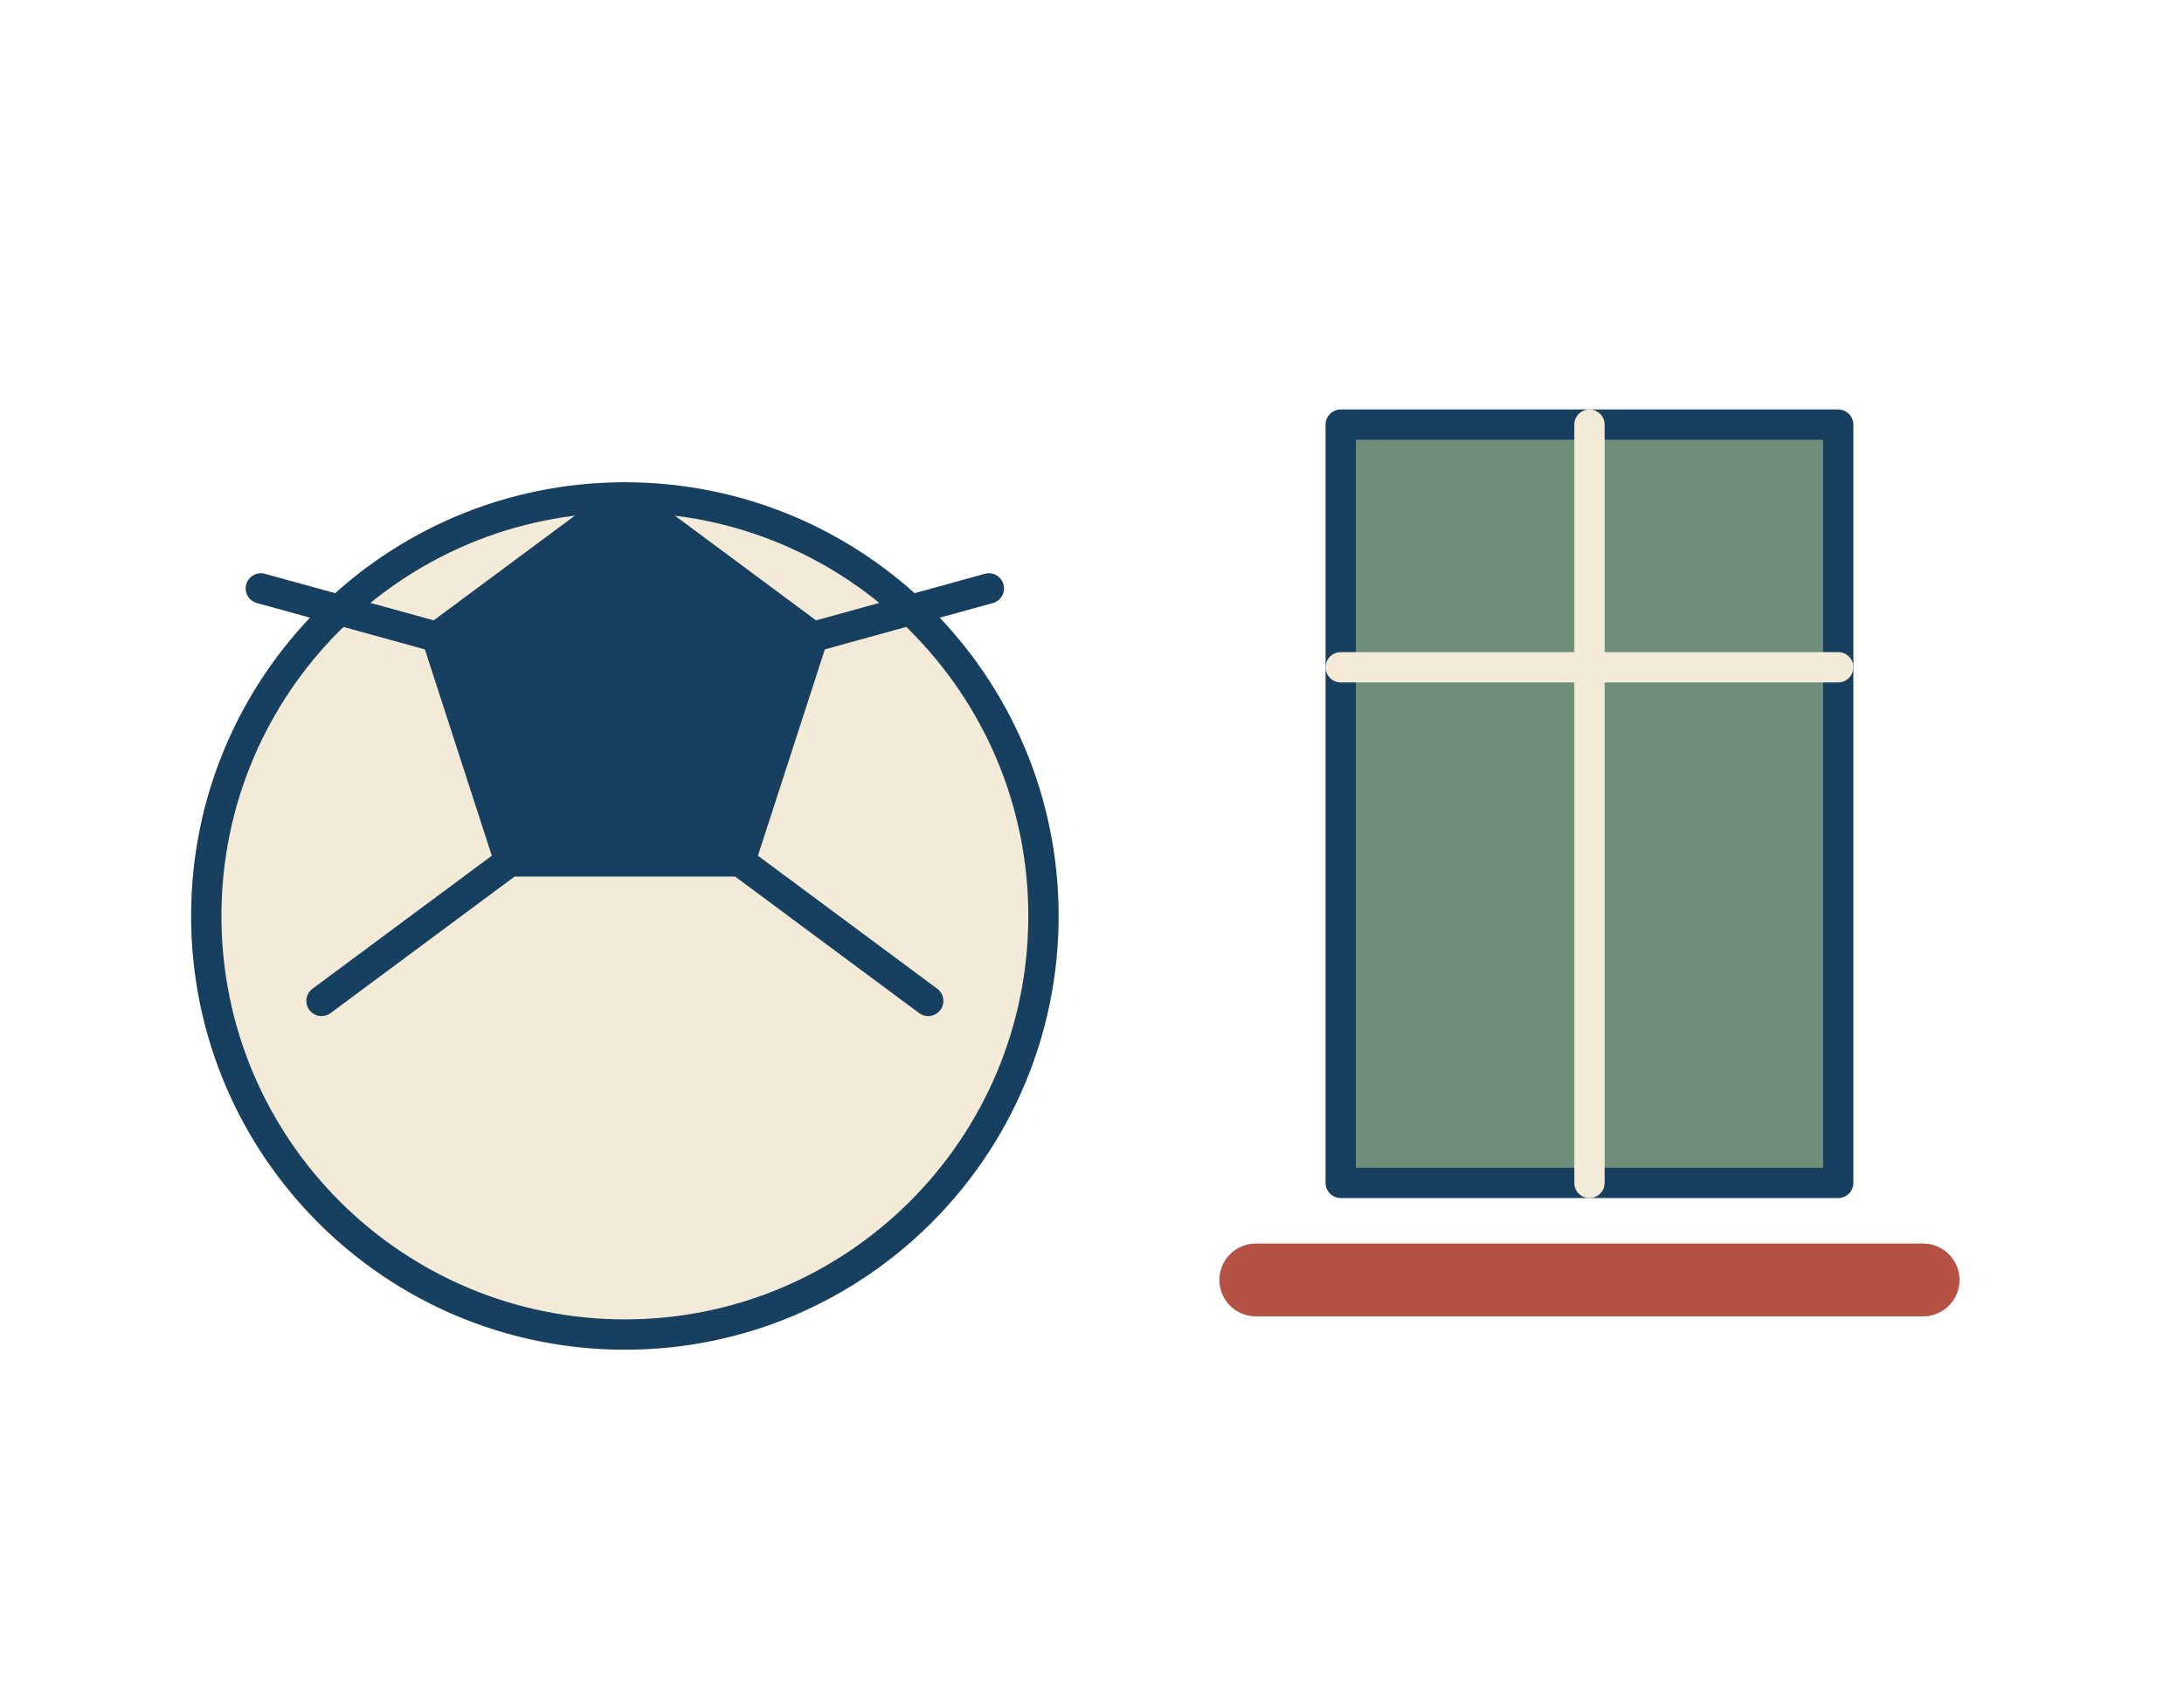
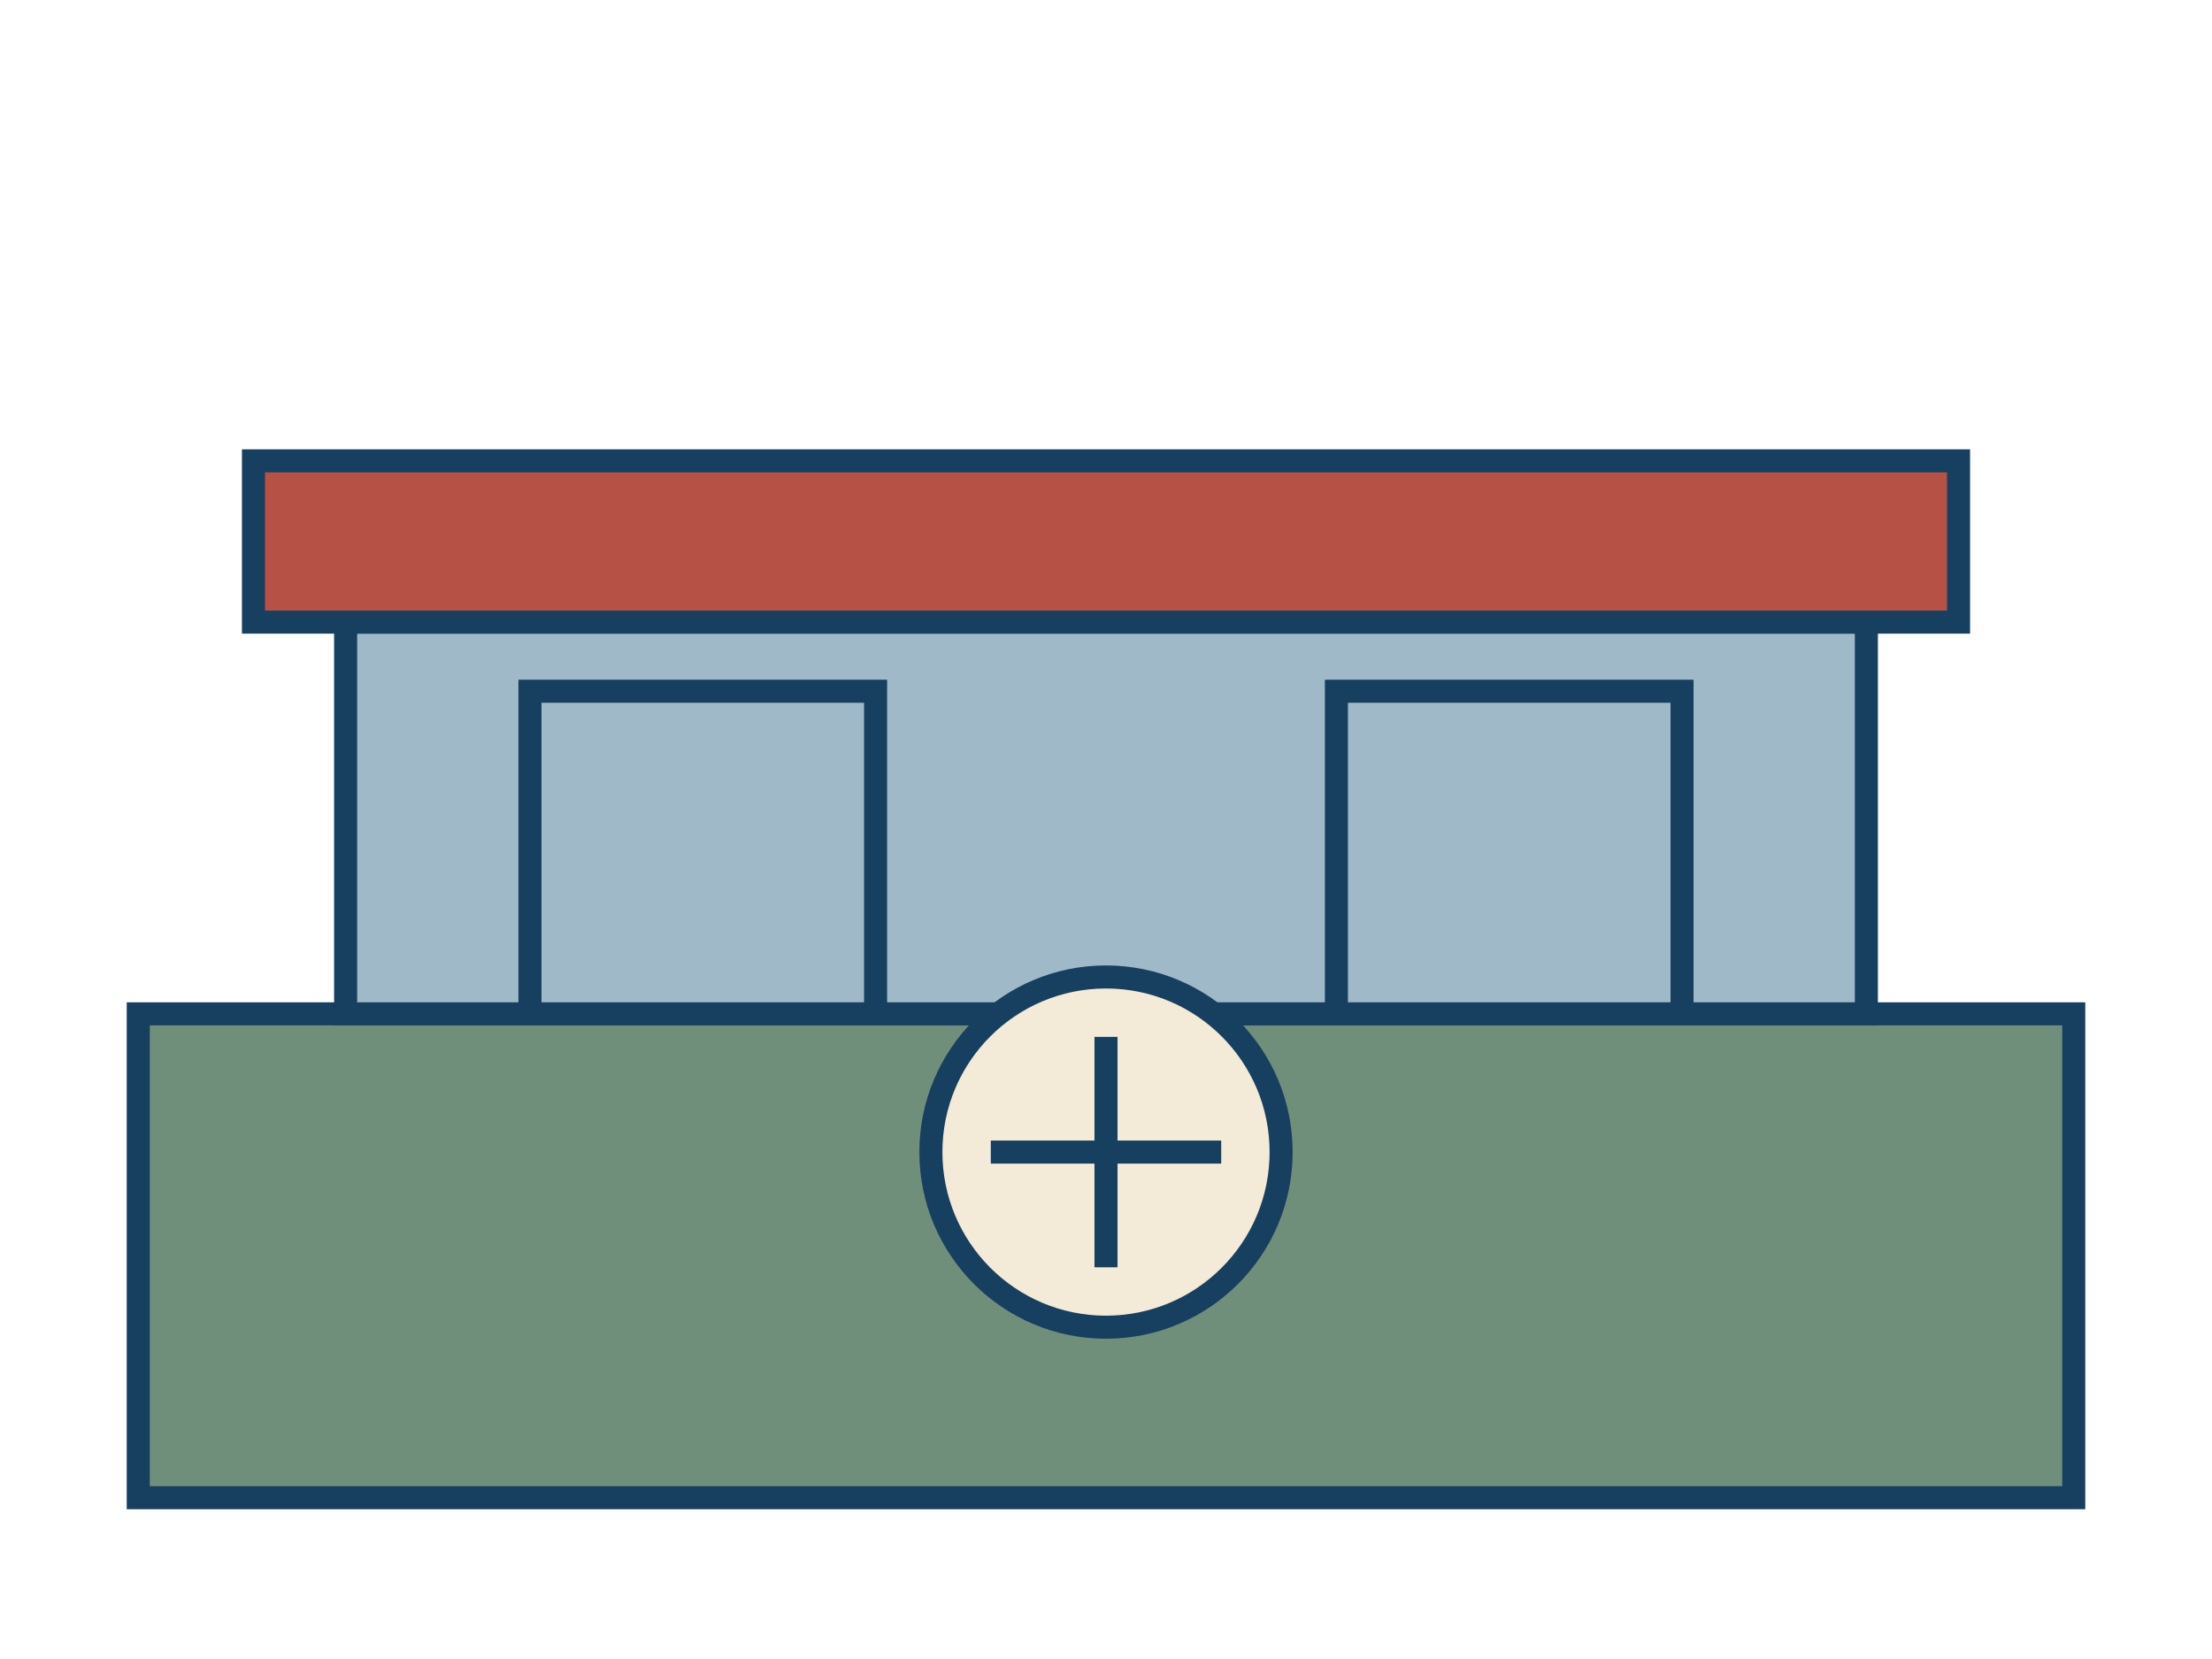
- <svg xmlns="http://www.w3.org/2000/svg" width="360" height="280" viewBox="0 0 360 280">
-   <g stroke="#173f5f" stroke-width="5" stroke-linecap="round" stroke-linejoin="round">
-     <circle cx="103" cy="151" r="69" fill="#f3ead7" />
-     <path d="M103 82l31 23-12 37H84l-12-37zM84 142l-31 23M122 142l31 23M72 105l-29-8M134 105l29-8" fill="#173f5f" />
-     <path d="M221 70h82v125h-82z" fill="#6f8f7b" />
-     <path d="M221 110h82M262 70v125" stroke="#f3ead7" />
-     <path d="M207 211h110" stroke="#b55245" stroke-width="12" />
+ <svg xmlns="http://www.w3.org/2000/svg" viewBox="0 0 480 360">
+   <g stroke="#173f5f" stroke-width="5">
+     <path fill="#6f8f7b" d="M30 220h420v105H30z" />
+     <path fill="#9fb9c8" d="M75 135h330v85H75z" />
+     <path d="M115 220v-70h75v70M290 220v-70h75v70" fill="none" />
+     <circle cx="240" cy="250" r="38" fill="#f3ead7" />
+     <path d="M215 250h50M240 225v50" fill="none" />
+     <path fill="#b55245" d="M55 100h370v35H55z" />
  </g>
</svg>
